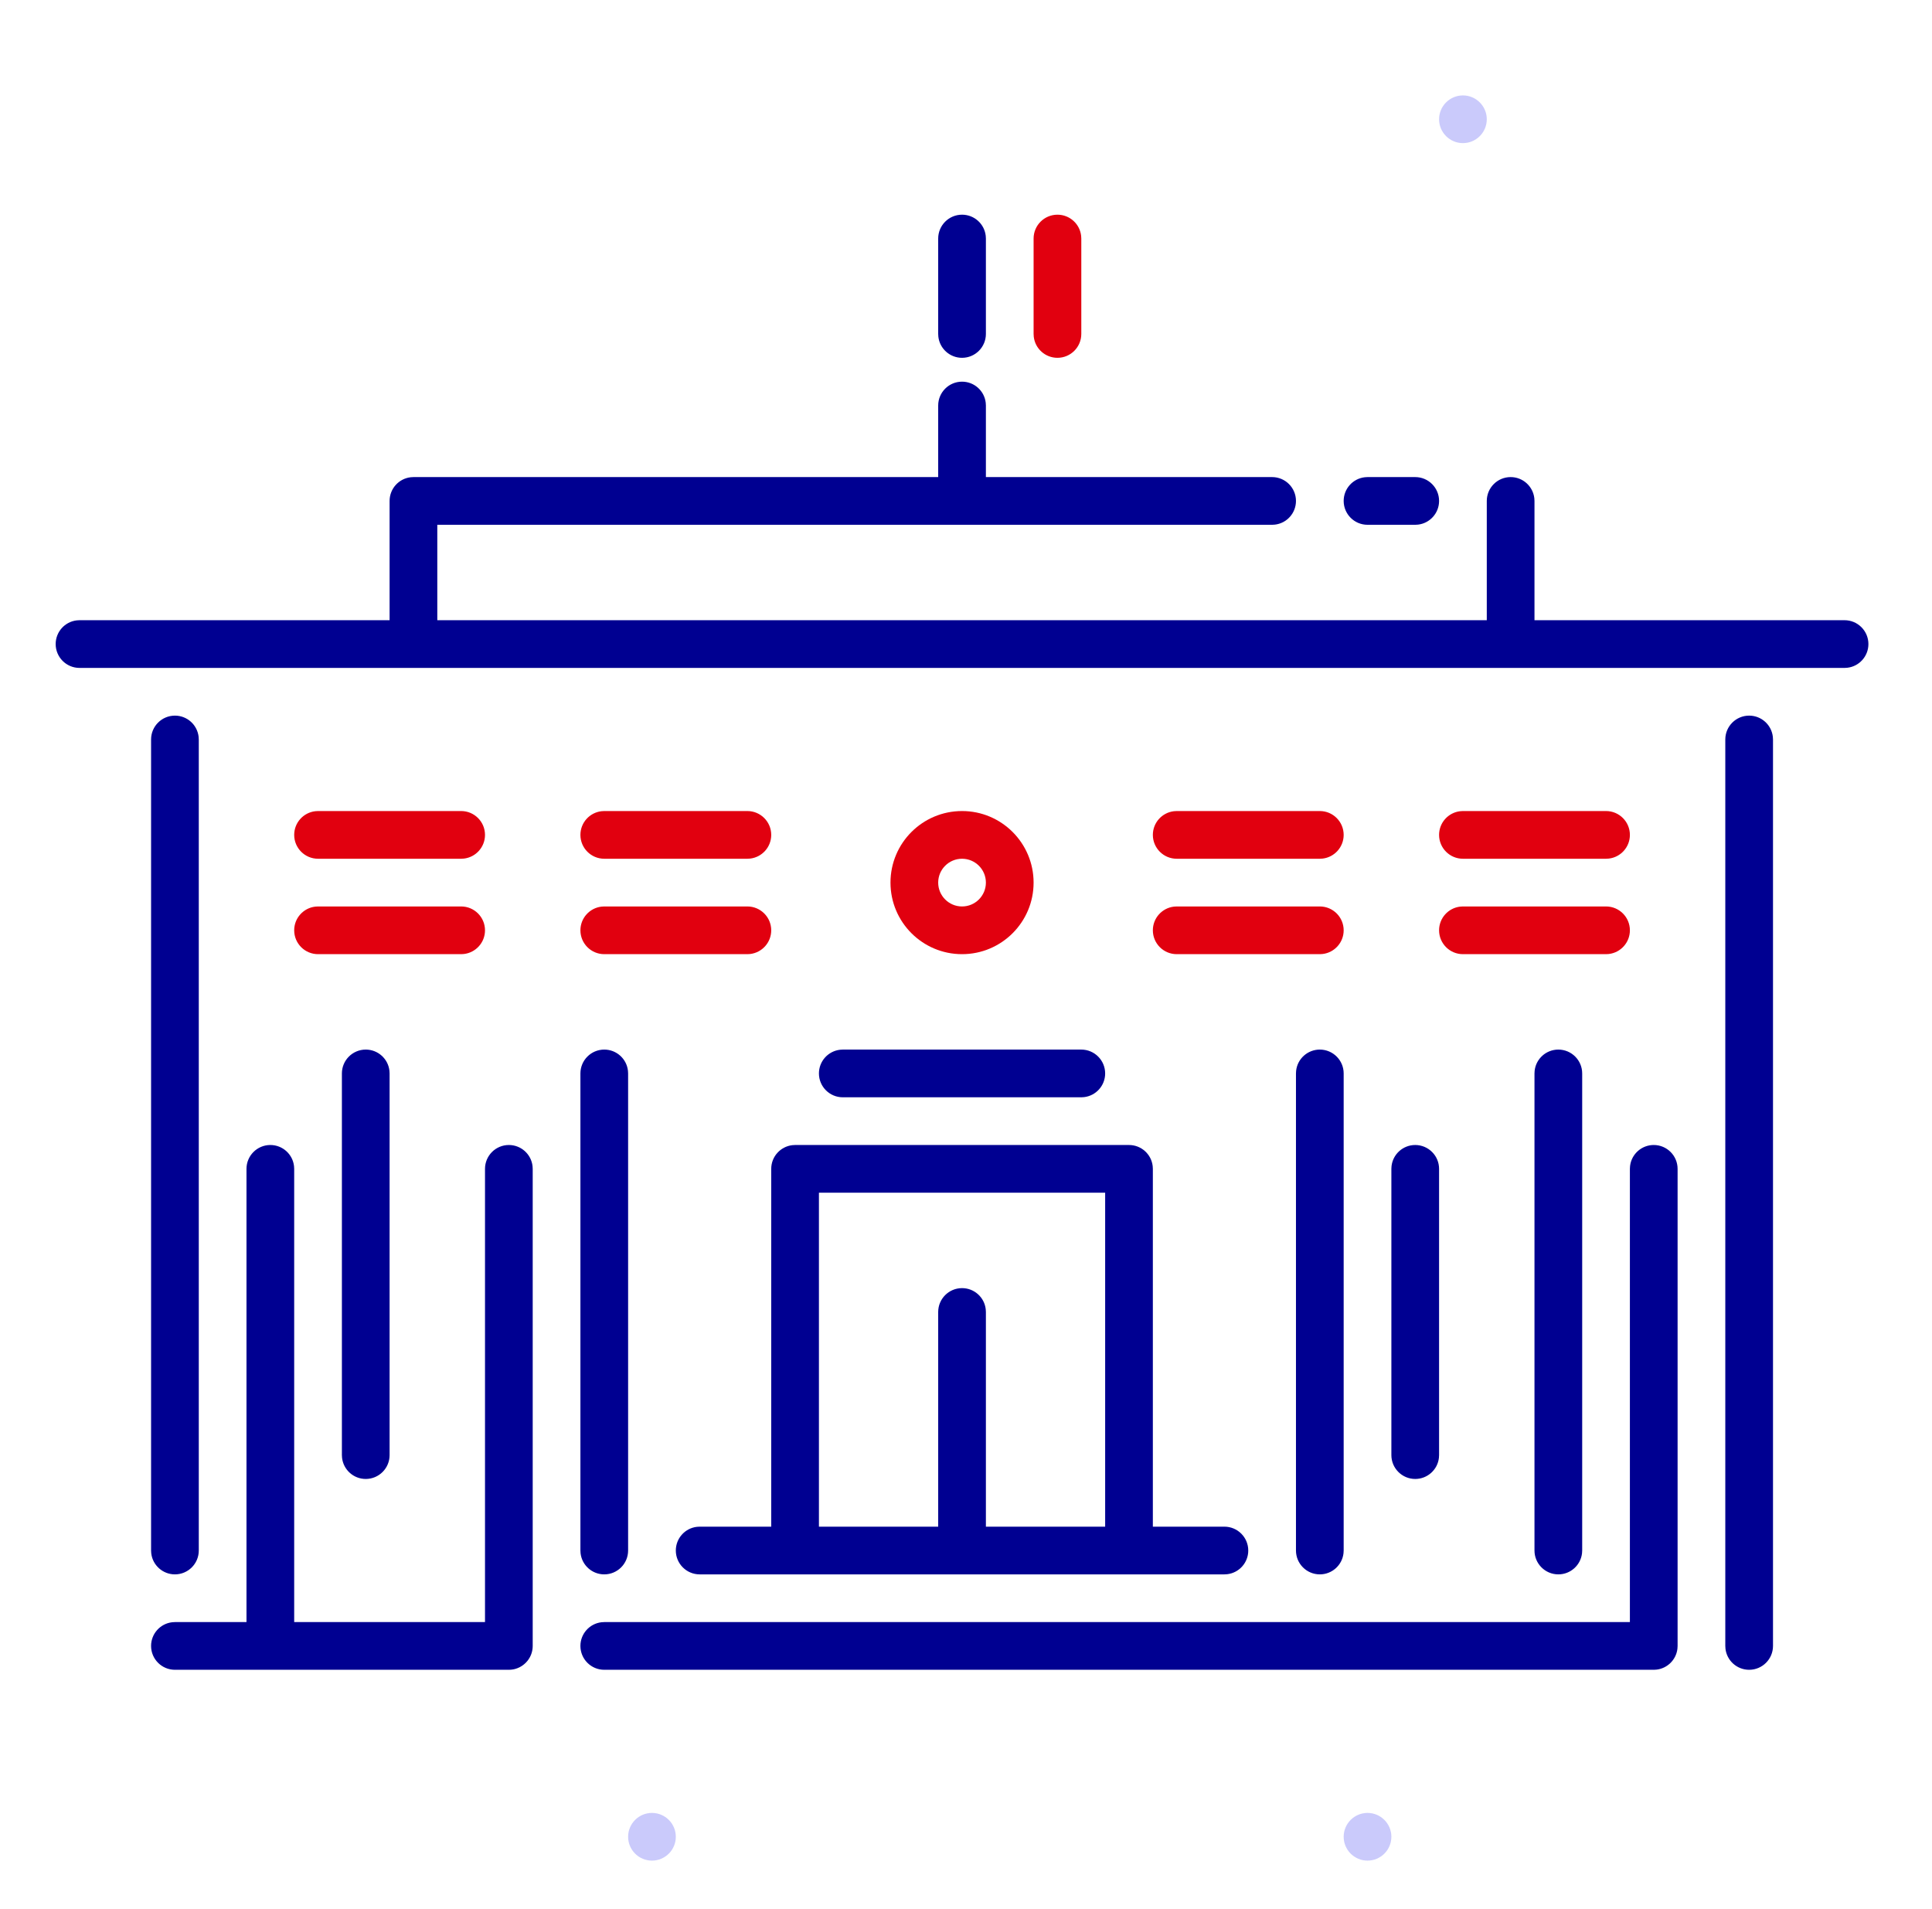
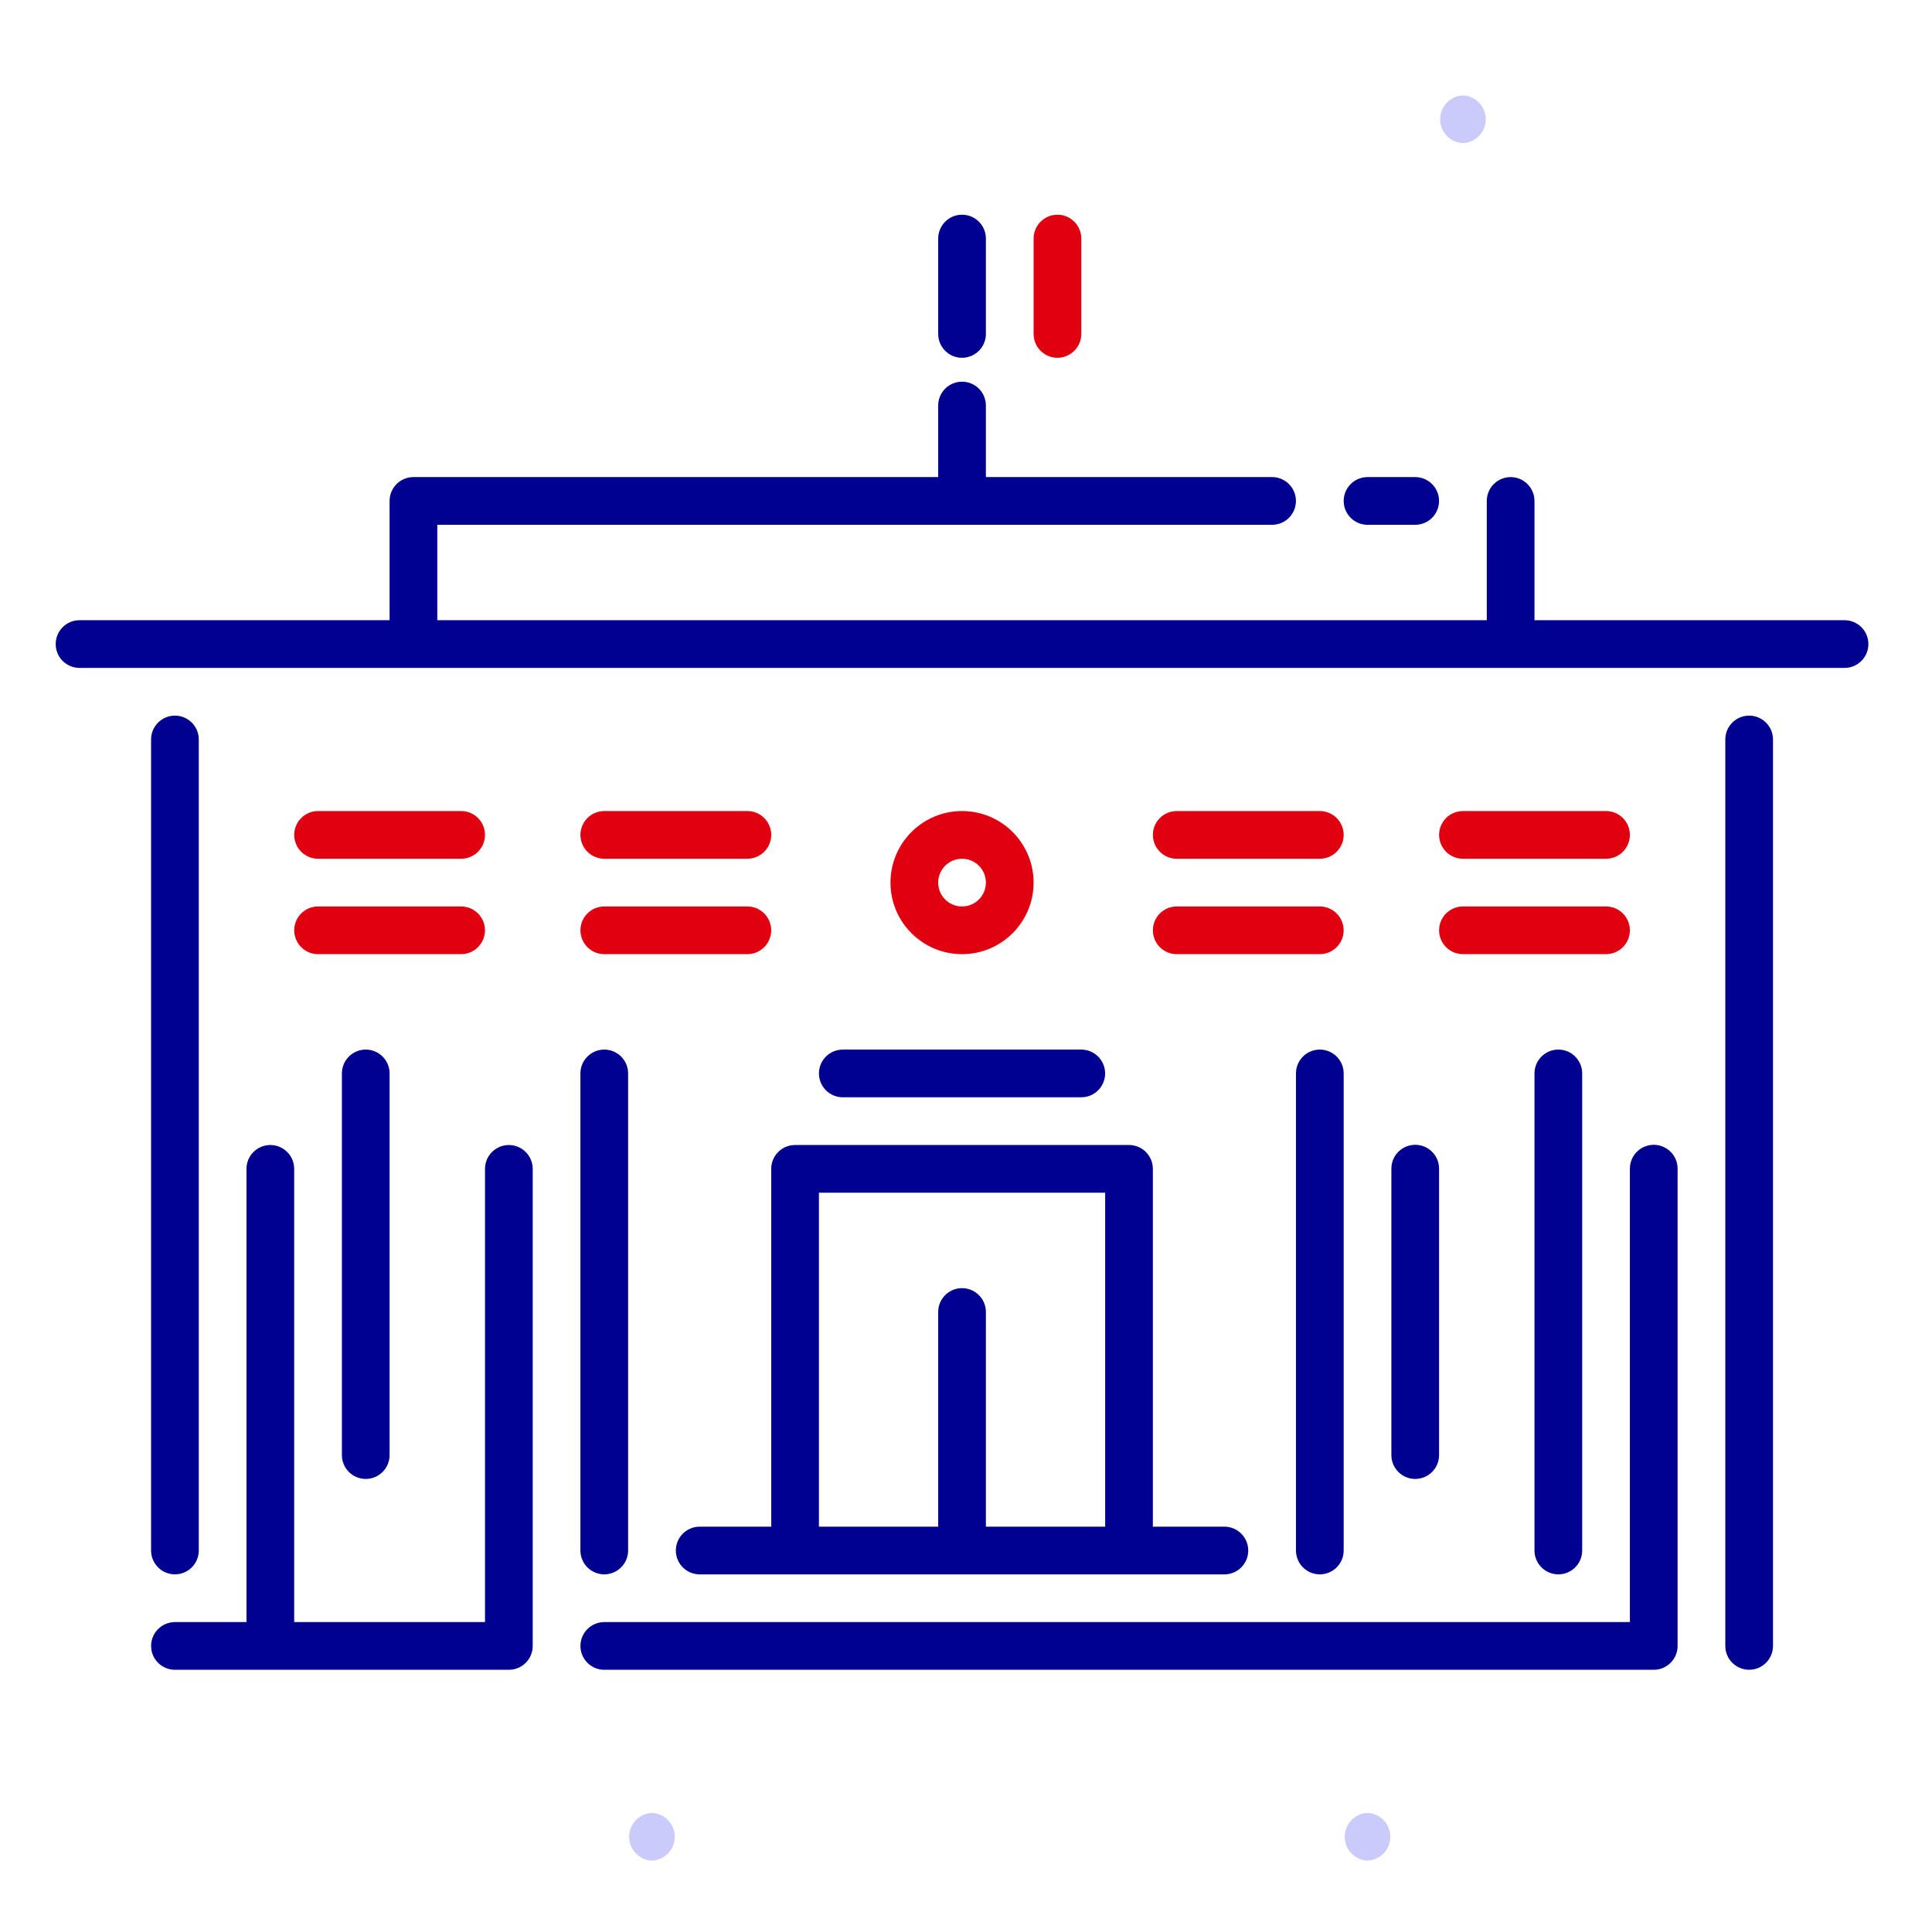
- <svg xmlns="http://www.w3.org/2000/svg" width="81" height="80" viewBox="0 0 81 80" fill="none">
-   <path fill-rule="evenodd" clip-rule="evenodd" d="M57.334 78C56.783 78 56.334 77.551 56.334 77C56.334 76.449 56.783 76 57.334 76C57.885 76 58.334 76.449 58.334 77C58.334 77.551 57.885 78 57.334 78Z" fill="#CACAFB" />
-   <path fill-rule="evenodd" clip-rule="evenodd" d="M61.334 6C60.783 6 60.334 5.551 60.334 5C60.334 4.449 60.783 4 61.334 4C61.885 4 62.334 4.449 62.334 5C62.334 5.551 61.885 6 61.334 6Z" fill="#CACAFB" />
-   <path fill-rule="evenodd" clip-rule="evenodd" d="M27.334 78C26.783 78 26.334 77.551 26.334 77C26.334 76.449 26.783 76 27.334 76C27.885 76 28.334 76.449 28.334 77C28.334 77.551 27.885 78 27.334 78Z" fill="#CACAFB" />
-   <path d="M45.327 9.883C45.27 9.386 44.847 9 44.334 9C43.782 9 43.334 9.448 43.334 10V14L43.341 14.117C43.398 14.614 43.821 15 44.334 15C44.886 15 45.334 14.552 45.334 14V10L45.327 9.883Z" fill="#E1000F" />
-   <path d="M20.334 35C20.334 34.448 19.886 34 19.334 34H13.334L13.217 34.007C12.72 34.065 12.334 34.487 12.334 35C12.334 35.552 12.782 36 13.334 36H19.334L19.451 35.993C19.948 35.935 20.334 35.513 20.334 35Z" fill="#E1000F" />
-   <path fill-rule="evenodd" clip-rule="evenodd" d="M40.334 34C38.677 34 37.334 35.343 37.334 37C37.334 38.657 38.677 40 40.334 40C41.991 40 43.334 38.657 43.334 37C43.334 35.343 41.991 34 40.334 34ZM40.334 36C40.886 36 41.334 36.448 41.334 37C41.334 37.552 40.886 38 40.334 38C39.782 38 39.334 37.552 39.334 37C39.334 36.448 39.782 36 40.334 36Z" fill="#E1000F" />
-   <path d="M19.334 38C19.886 38 20.334 38.448 20.334 39C20.334 39.513 19.948 39.935 19.451 39.993L19.334 40H13.334C12.782 40 12.334 39.552 12.334 39C12.334 38.487 12.72 38.065 13.217 38.007L13.334 38H19.334Z" fill="#E1000F" />
-   <path d="M32.334 35C32.334 34.448 31.886 34 31.334 34H25.334L25.217 34.007C24.72 34.065 24.334 34.487 24.334 35C24.334 35.552 24.782 36 25.334 36H31.334L31.451 35.993C31.948 35.935 32.334 35.513 32.334 35Z" fill="#E1000F" />
-   <path d="M31.334 38C31.886 38 32.334 38.448 32.334 39C32.334 39.513 31.948 39.935 31.451 39.993L31.334 40H25.334C24.782 40 24.334 39.552 24.334 39C24.334 38.487 24.72 38.065 25.217 38.007L25.334 38H31.334Z" fill="#E1000F" />
-   <path d="M56.334 35C56.334 34.448 55.886 34 55.334 34H49.334L49.217 34.007C48.72 34.065 48.334 34.487 48.334 35C48.334 35.552 48.782 36 49.334 36H55.334L55.451 35.993C55.948 35.935 56.334 35.513 56.334 35Z" fill="#E1000F" />
-   <path d="M55.334 38C55.886 38 56.334 38.448 56.334 39C56.334 39.513 55.948 39.935 55.451 39.993L55.334 40H49.334C48.782 40 48.334 39.552 48.334 39C48.334 38.487 48.72 38.065 49.217 38.007L49.334 38H55.334Z" fill="#E1000F" />
-   <path d="M68.334 35C68.334 34.448 67.886 34 67.334 34H61.334L61.217 34.007C60.72 34.065 60.334 34.487 60.334 35C60.334 35.552 60.782 36 61.334 36H67.334L67.451 35.993C67.948 35.935 68.334 35.513 68.334 35Z" fill="#E1000F" />
-   <path d="M67.334 38C67.886 38 68.334 38.448 68.334 39C68.334 39.513 67.948 39.935 67.451 39.993L67.334 40H61.334C60.782 40 60.334 39.552 60.334 39C60.334 38.487 60.72 38.065 61.217 38.007L61.334 38H67.334Z" fill="#E1000F" />
-   <path d="M41.327 9.883C41.27 9.386 40.847 9 40.334 9C39.782 9 39.334 9.448 39.334 10V14L39.341 14.117C39.398 14.614 39.821 15 40.334 15C40.886 15 41.334 14.552 41.334 14V10L41.327 9.883Z" fill="#000091" />
-   <path d="M41.327 16.883C41.27 16.386 40.847 16 40.334 16C39.782 16 39.334 16.448 39.334 17V20H17.334L17.217 20.007C16.72 20.064 16.334 20.487 16.334 21V26H3.334L3.217 26.007C2.72 26.064 2.334 26.487 2.334 27C2.334 27.552 2.782 28 3.334 28H77.334L77.451 27.993C77.948 27.936 78.334 27.513 78.334 27C78.334 26.448 77.886 26 77.334 26H64.334V21L64.327 20.883C64.269 20.386 63.847 20 63.334 20C62.782 20 62.334 20.448 62.334 21V26H18.334V22H53.334L53.451 21.993C53.948 21.936 54.334 21.513 54.334 21C54.334 20.448 53.886 20 53.334 20H41.334V17L41.327 16.883Z" fill="#000091" />
-   <path d="M25.334 44C25.847 44 26.27 44.386 26.327 44.883L26.334 45V65C26.334 65.552 25.886 66 25.334 66C24.821 66 24.398 65.614 24.341 65.117L24.334 65V45C24.334 44.448 24.782 44 25.334 44Z" fill="#000091" />
-   <path d="M22.327 48.883C22.27 48.386 21.847 48 21.334 48C20.782 48 20.334 48.448 20.334 49V68H12.334V49L12.327 48.883C12.27 48.386 11.847 48 11.334 48C10.782 48 10.334 48.448 10.334 49V68H7.334L7.217 68.007C6.72 68.064 6.334 68.487 6.334 69C6.334 69.552 6.782 70 7.334 70H21.334C21.403 70 21.47 69.993 21.535 69.98C21.991 69.886 22.334 69.483 22.334 69V49L22.327 48.883Z" fill="#000091" />
-   <path d="M15.334 44C15.847 44 16.27 44.386 16.327 44.883L16.334 45V61C16.334 61.552 15.886 62 15.334 62C14.821 62 14.399 61.614 14.341 61.117L14.334 61V45C14.334 44.448 14.782 44 15.334 44Z" fill="#000091" />
-   <path d="M59.334 20C59.886 20 60.334 20.448 60.334 21C60.334 21.513 59.948 21.936 59.451 21.993L59.334 22H57.334C56.782 22 56.334 21.552 56.334 21C56.334 20.487 56.72 20.064 57.217 20.007L57.334 20H59.334Z" fill="#000091" />
-   <path d="M7.334 30C7.847 30 8.269 30.386 8.327 30.883L8.334 31V65C8.334 65.552 7.886 66 7.334 66C6.821 66 6.398 65.614 6.341 65.117L6.334 65V31C6.334 30.448 6.782 30 7.334 30Z" fill="#000091" />
-   <path fill-rule="evenodd" clip-rule="evenodd" d="M48.327 48.883C48.27 48.386 47.847 48 47.334 48H33.334L33.217 48.007C32.72 48.065 32.334 48.487 32.334 49V64H29.334L29.217 64.007C28.72 64.064 28.334 64.487 28.334 65C28.334 65.552 28.782 66 29.334 66H51.334L51.451 65.993C51.948 65.936 52.334 65.513 52.334 65C52.334 64.448 51.886 64 51.334 64H48.334V49L48.327 48.883ZM39.334 64H34.334V49.999H46.334V64H41.334V55L41.327 54.883C41.27 54.386 40.847 54 40.334 54C39.782 54 39.334 54.448 39.334 55V64Z" fill="#000091" />
-   <path d="M45.334 44C45.886 44 46.334 44.448 46.334 45C46.334 45.513 45.948 45.935 45.451 45.993L45.334 46H35.334C34.782 46 34.334 45.552 34.334 45C34.334 44.487 34.72 44.065 35.217 44.007L35.334 44H45.334Z" fill="#000091" />
-   <path d="M55.334 44C54.821 44 54.398 44.386 54.341 44.883L54.334 45V65C54.334 65.552 54.782 66 55.334 66C55.847 66 56.27 65.614 56.327 65.117L56.334 65V45C56.334 44.448 55.886 44 55.334 44Z" fill="#000091" />
-   <path d="M58.341 48.883C58.398 48.386 58.821 48 59.334 48C59.886 48 60.334 48.448 60.334 49V61L60.327 61.117C60.27 61.614 59.847 62 59.334 62C58.782 62 58.334 61.552 58.334 61V49L58.341 48.883Z" fill="#000091" />
-   <path d="M65.334 44C64.821 44 64.398 44.386 64.341 44.883L64.334 45V65C64.334 65.552 64.782 66 65.334 66C65.847 66 66.269 65.614 66.327 65.117L66.334 65V45C66.334 44.448 65.886 44 65.334 44Z" fill="#000091" />
-   <path d="M68.341 48.883C68.398 48.386 68.821 48 69.334 48C69.886 48 70.334 48.448 70.334 49V69C70.334 69.039 70.332 69.078 70.327 69.117C70.274 69.576 69.91 69.94 69.451 69.993C69.412 69.998 69.374 70 69.334 70H25.334C24.782 70 24.334 69.552 24.334 69C24.334 68.487 24.72 68.064 25.217 68.007L25.334 68H68.334V49L68.341 48.883Z" fill="#000091" />
-   <path d="M73.334 30C73.847 30 74.269 30.386 74.327 30.883L74.334 31V69C74.334 69.552 73.886 70 73.334 70C72.821 70 72.398 69.614 72.341 69.117L72.334 69V31C72.334 30.448 72.782 30 73.334 30Z" fill="#000091" />
+ <svg xmlns="http://www.w3.org/2000/svg" width="81" height="80" fill="none">
+   <path fill-rule="evenodd" clip-rule="evenodd" d="M57.334 78a1.001 1.001 0 0 1 0-2 1.001 1.001 0 0 1 0 2zM61.334 6a1.001 1.001 0 0 1 0-2 1.001 1.001 0 0 1 0 2zM27.334 78a1.001 1.001 0 0 1 0-2 1.001 1.001 0 0 1 0 2z" fill="#CACAFB" />
+   <path d="M45.327 9.883a1 1 0 0 0-1.993.117v4l.007.117A1 1 0 0 0 45.334 14v-4l-.007-.117zM20.334 35a1 1 0 0 0-1-1h-6l-.117.007A1 1 0 0 0 13.334 36h6l.117-.007a1 1 0 0 0 .883-.993z" fill="#E1000F" />
+   <path fill-rule="evenodd" clip-rule="evenodd" d="M40.334 34a3 3 0 1 0 0 6 3 3 0 0 0 0-6zm0 2a1 1 0 1 1 0 2 1 1 0 0 1 0-2z" fill="#E1000F" />
+   <path d="M19.334 38a1 1 0 0 1 .117 1.993l-.117.007h-6a1 1 0 0 1-.117-1.993l.117-.007h6zM32.334 35a1 1 0 0 0-1-1h-6l-.117.007A1 1 0 0 0 25.334 36h6l.117-.007a1 1 0 0 0 .883-.993zM31.334 38a1 1 0 0 1 .117 1.993l-.117.007h-6a1 1 0 0 1-.117-1.993l.117-.007h6zM56.334 35a1 1 0 0 0-1-1h-6l-.117.007A1 1 0 0 0 49.334 36h6l.117-.007a1 1 0 0 0 .883-.993zM55.334 38a1 1 0 0 1 .117 1.993l-.117.007h-6a1 1 0 0 1-.117-1.993l.117-.007h6zM68.334 35a1 1 0 0 0-1-1h-6l-.117.007A1 1 0 0 0 61.334 36h6l.117-.007a1 1 0 0 0 .883-.993zM67.334 38a1 1 0 0 1 .117 1.993l-.117.007h-6a1 1 0 0 1-.117-1.993l.117-.007h6z" fill="#E1000F" />
+   <path d="M41.327 9.883a1 1 0 0 0-1.993.117v4l.007.117A1 1 0 0 0 41.334 14v-4l-.007-.117zM41.327 16.883a1 1 0 0 0-1.993.117v3h-22l-.117.007a1 1 0 0 0-.883.993v5h-13l-.117.007A1 1 0 0 0 3.334 28h74l.117-.007A1 1 0 0 0 77.334 26h-13v-5l-.007-.117a1 1 0 0 0-1.993.117v5h-44v-4h35l.117-.007A1 1 0 0 0 53.334 20h-12v-3l-.007-.117zM25.334 44a1 1 0 0 1 .993.883l.007.117v20a1 1 0 0 1-1.993.117L24.334 65V45a1 1 0 0 1 1-1zM22.327 48.883a1 1 0 0 0-1.993.117v19h-8V49l-.007-.117a1 1 0 0 0-1.993.117v19h-3l-.117.007A1 1 0 0 0 7.334 70h14a1 1 0 0 0 1-1V49l-.007-.117z" fill="#000091" />
+   <path d="M15.334 44a1 1 0 0 1 .993.883l.007.117v16a1 1 0 0 1-1.993.117L14.334 61V45a1 1 0 0 1 1-1zM59.334 20a1 1 0 0 1 .117 1.993l-.117.007h-2a1 1 0 0 1-.117-1.993l.117-.007h2zM7.334 30a1 1 0 0 1 .993.883l.007.117v34a1 1 0 0 1-1.993.117L6.334 65V31a1 1 0 0 1 1-1z" fill="#000091" />
+   <path fill-rule="evenodd" clip-rule="evenodd" d="M48.327 48.883a1 1 0 0 0-.993-.883h-14l-.117.007a1 1 0 0 0-.883.993v15h-3l-.117.007A1 1 0 0 0 29.334 66h22l.117-.007A1 1 0 0 0 51.334 64h-3V49l-.007-.117zM39.334 64h-5V49.999h12V64h-5v-9l-.007-.117a1 1 0 0 0-1.993.117v9z" fill="#000091" />
+   <path d="M45.334 44a1 1 0 0 1 .117 1.993l-.117.007h-10a1 1 0 0 1-.117-1.993l.117-.007h10zM55.334 44a1 1 0 0 0-.993.883l-.007.117v20a1 1 0 0 0 1.993.117l.007-.117V45a1 1 0 0 0-1-1zM58.34 48.883a1 1 0 0 1 1.994.117v12l-.007.117A1 1 0 0 1 58.334 61V49l.007-.117zM65.334 44a1 1 0 0 0-.993.883l-.007.117v20a1 1 0 0 0 1.993.117l.007-.117V45a1 1 0 0 0-1-1z" fill="#000091" />
+   <path d="M68.34 48.883a1 1 0 0 1 1.994.117v20a1 1 0 0 1-1 1h-44a1 1 0 0 1-.117-1.993l.117-.007h43V49l.007-.117zM73.334 30a1 1 0 0 1 .993.883l.007.117v38a1 1 0 0 1-1.993.117L72.334 69V31a1 1 0 0 1 1-1z" fill="#000091" />
</svg>
